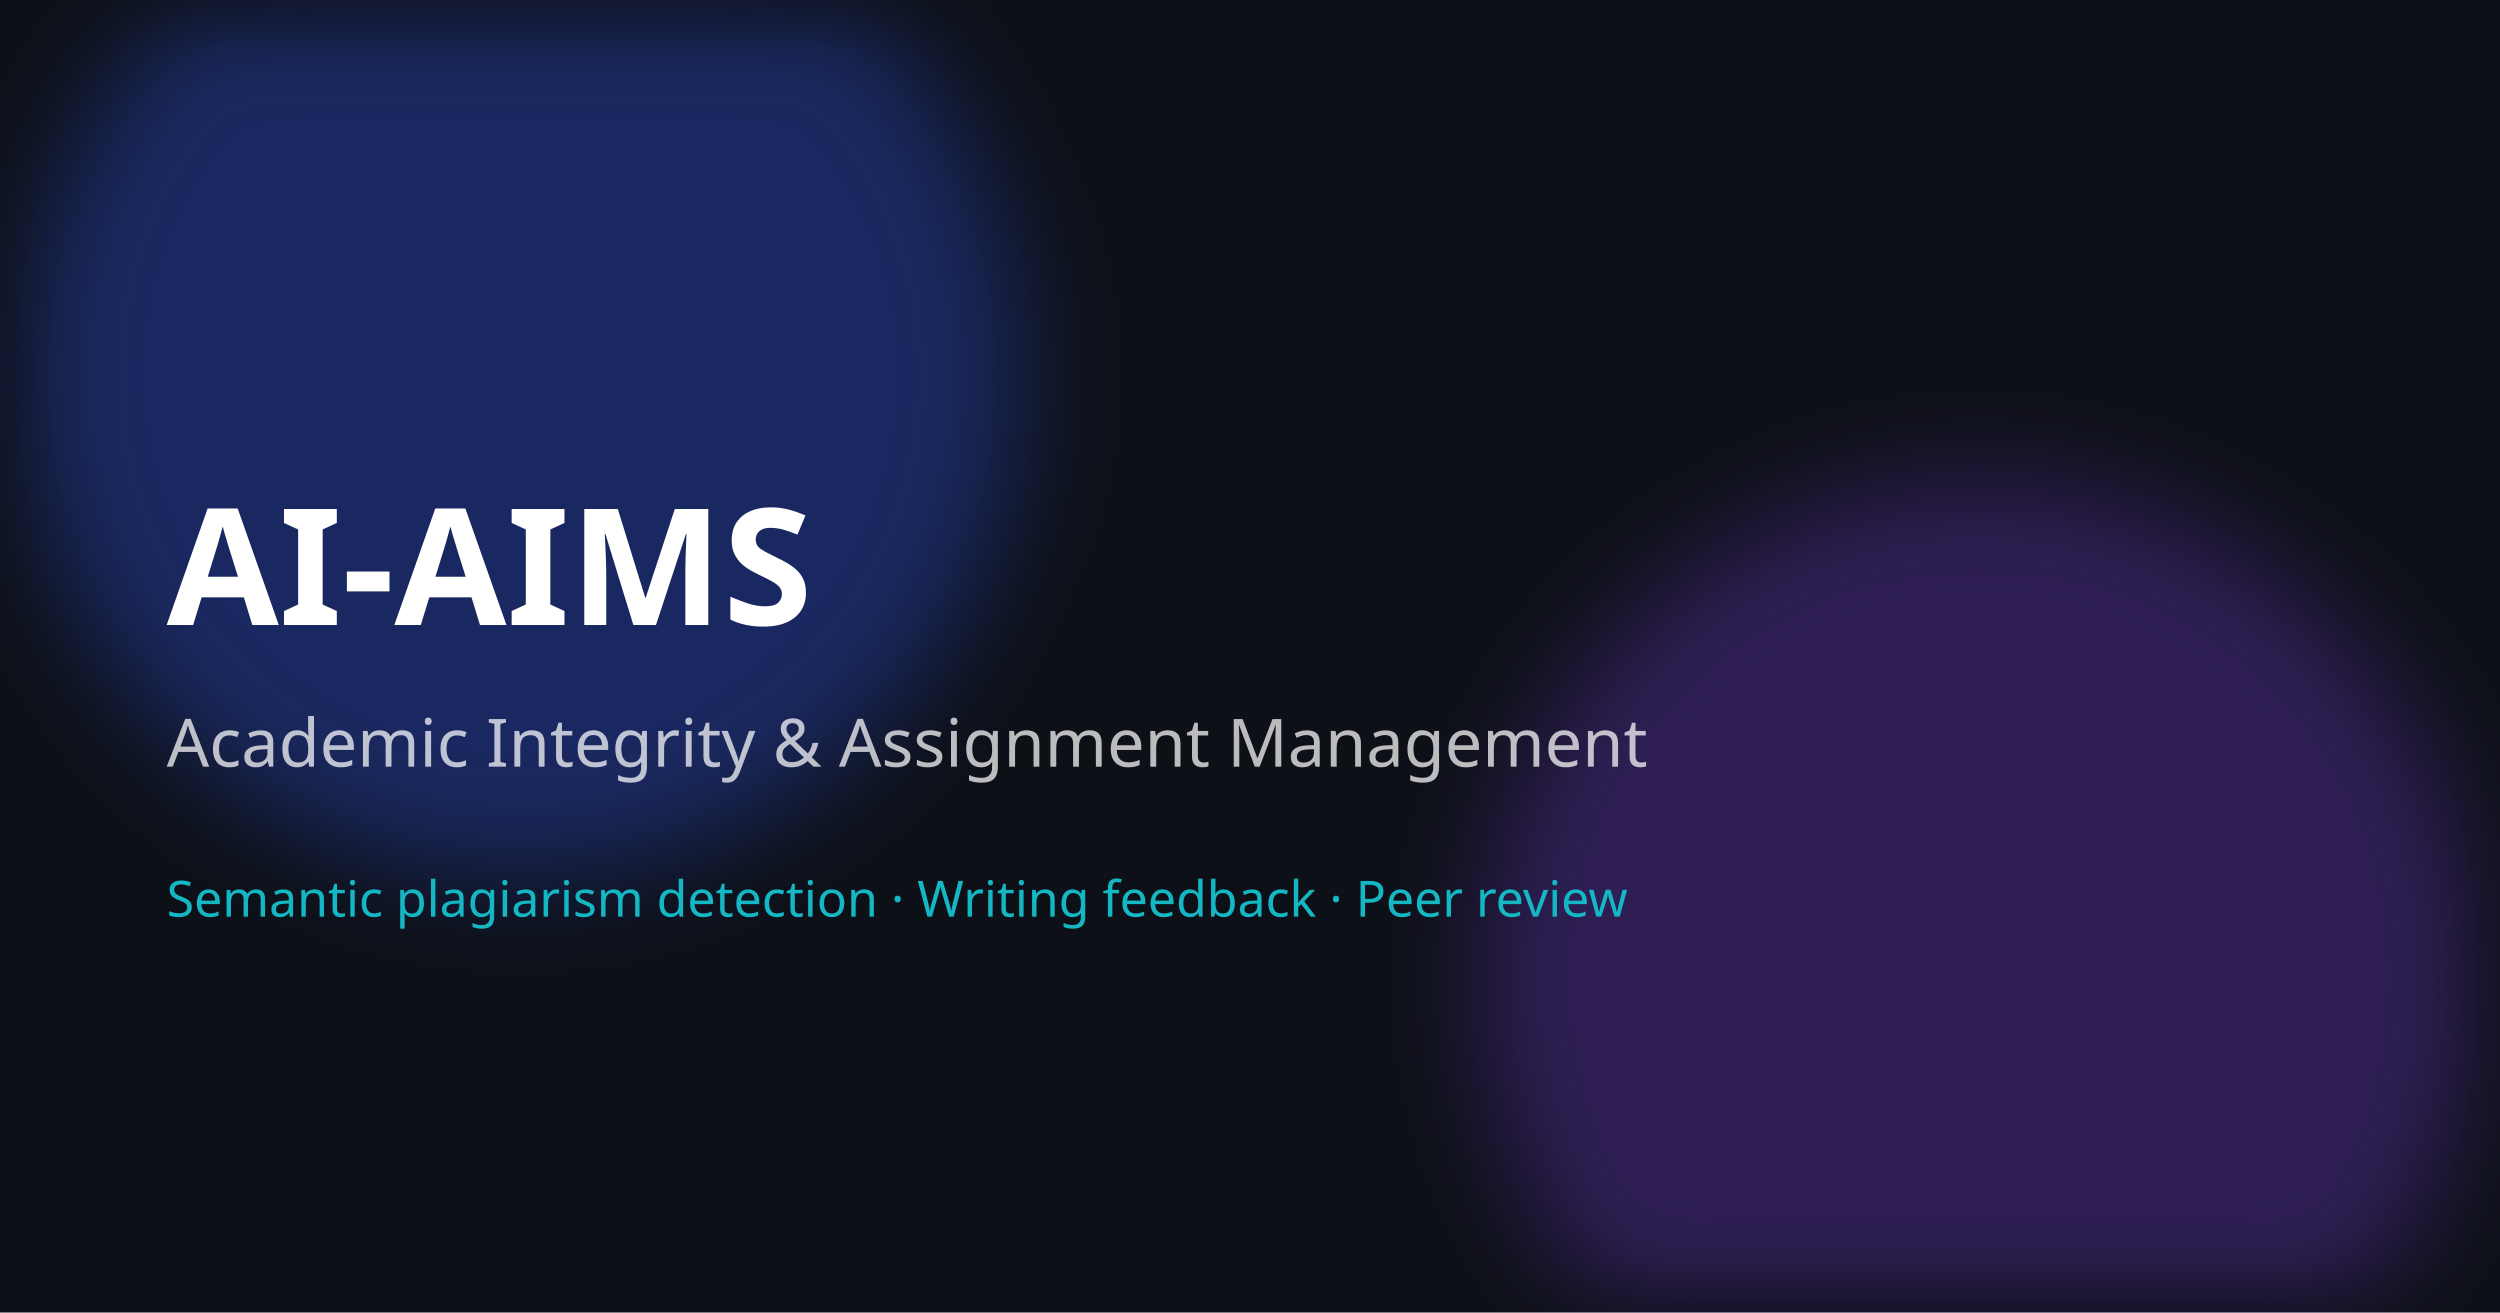
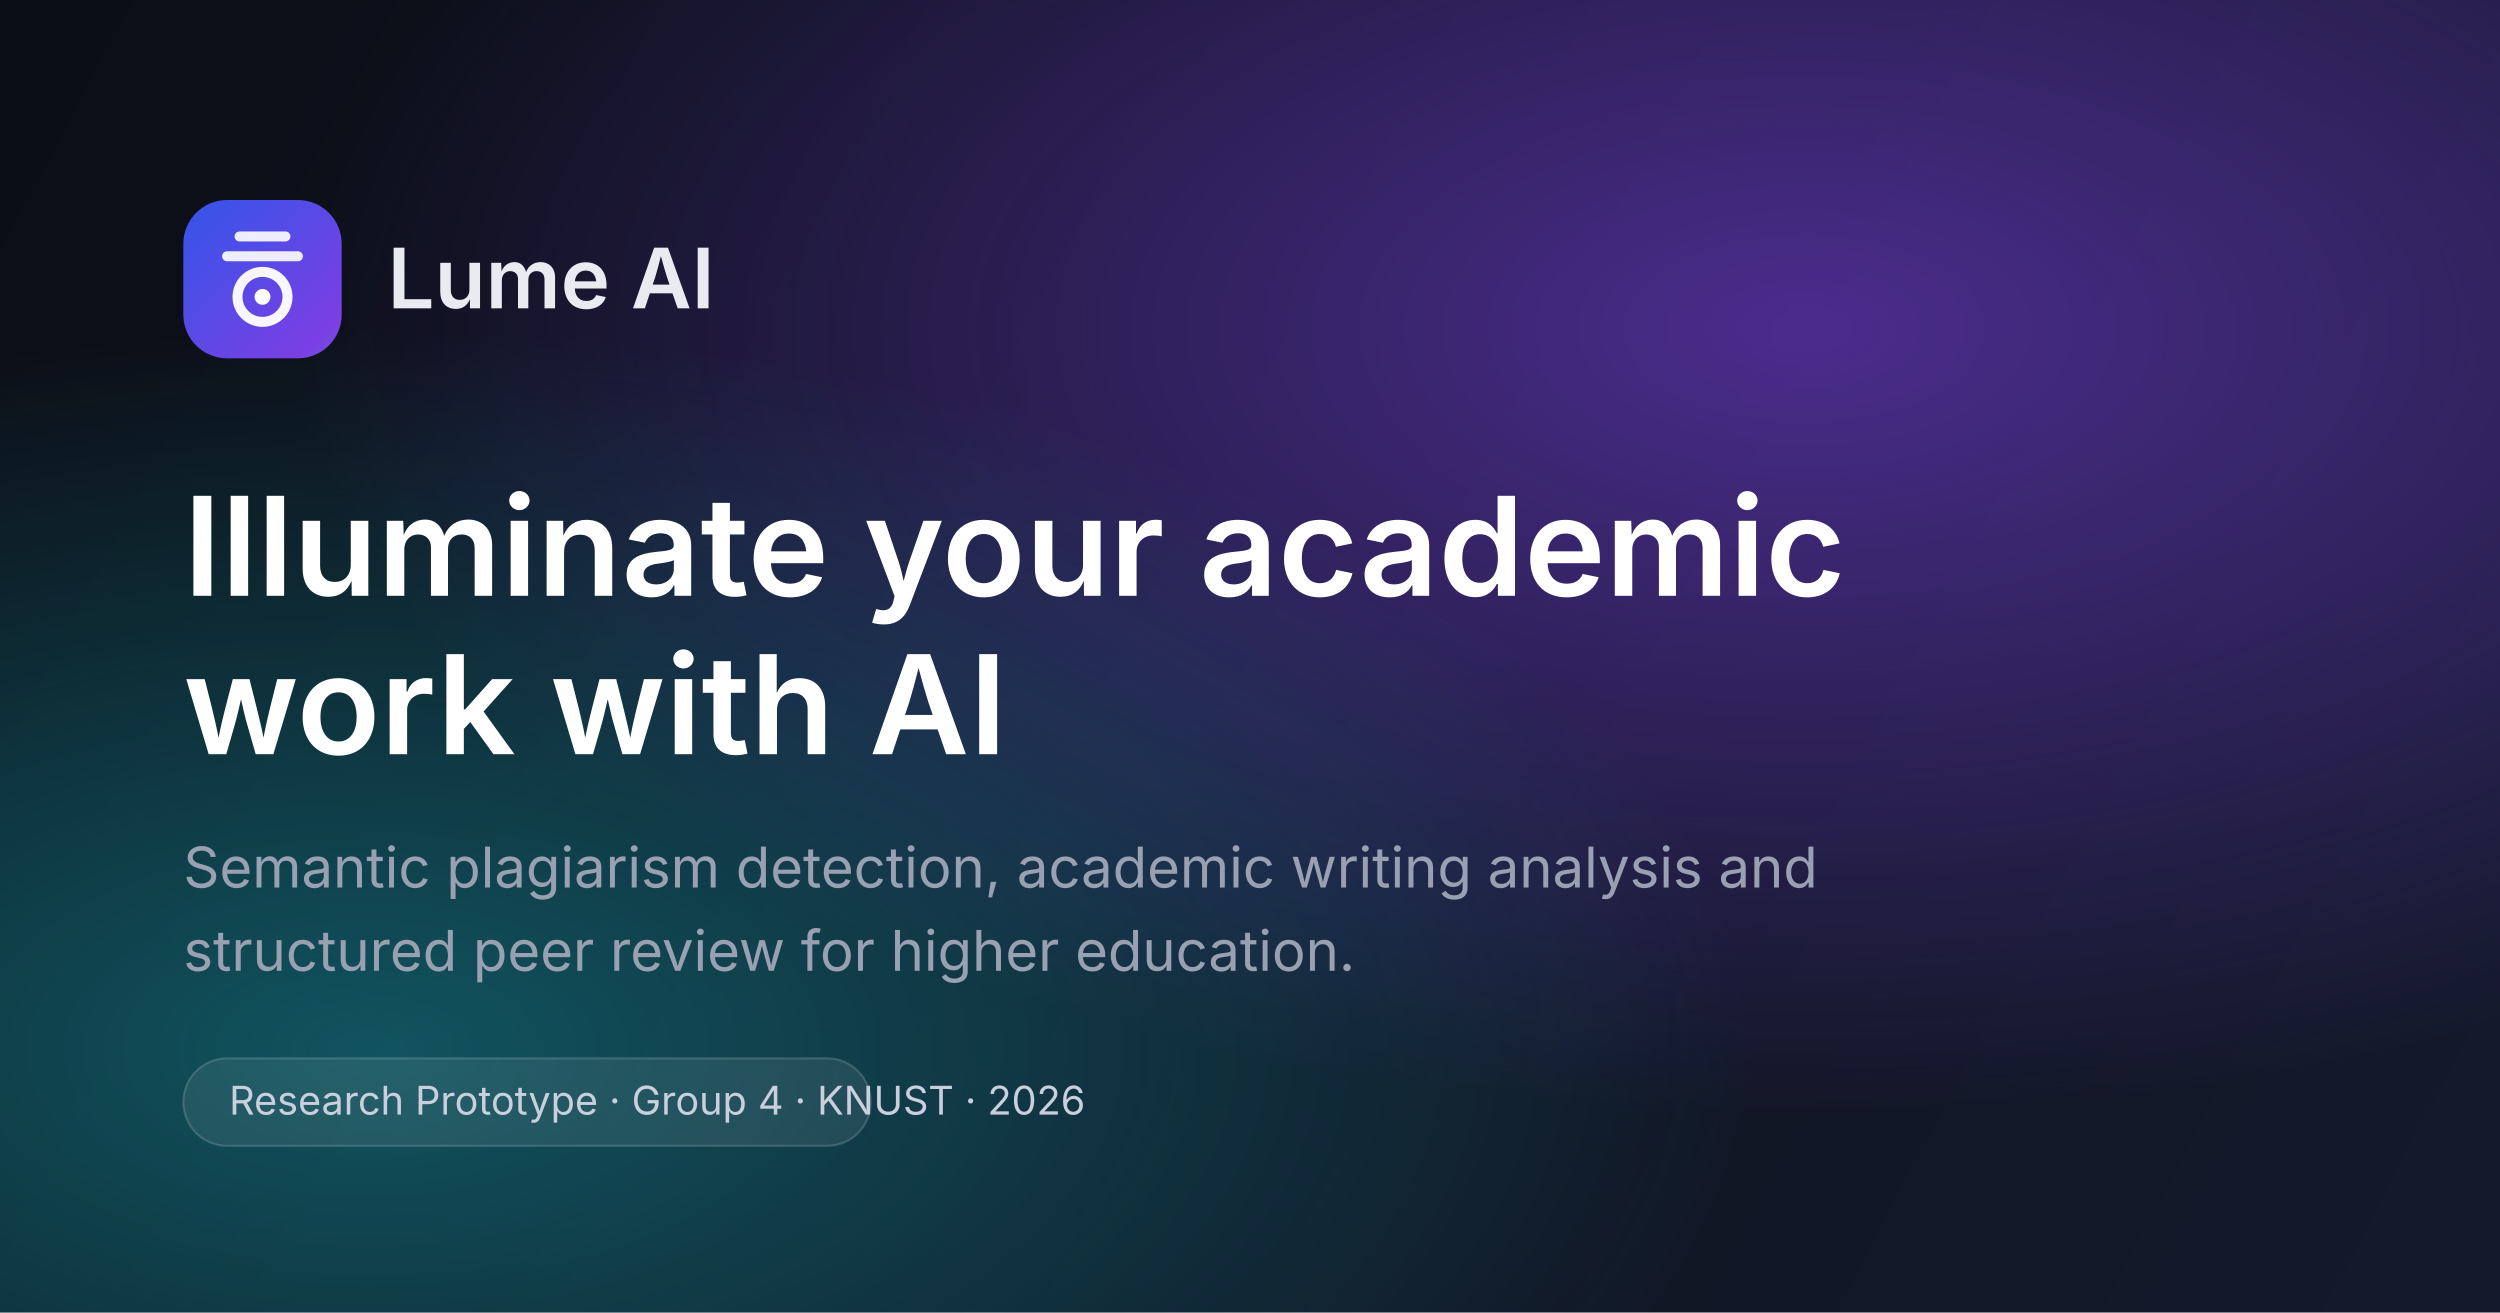
- <svg xmlns="http://www.w3.org/2000/svg" viewBox="0 0 1200 630" role="img" aria-label="AI-AIMS">
+ <svg xmlns="http://www.w3.org/2000/svg" viewBox="0 0 1200 630" width="1200" height="630">
  <defs>
-     <linearGradient id="gog" x1="0" y1="0" x2="1" y2="1">
+     <linearGradient id="page" x1="0" y1="0" x2="1200" y2="630" gradientUnits="userSpaceOnUse">
+       <stop offset="0%" stop-color="#0b0e16" />
+       <stop offset="100%" stop-color="#141a2c" />
+     </linearGradient>
+     <linearGradient id="mark" x1="0" y1="0" x2="120" y2="120" gradientUnits="userSpaceOnUse">
      <stop offset="0%" stop-color="#3355e8" />
      <stop offset="55%" stop-color="#7b3fe4" />
      <stop offset="100%" stop-color="#14b8c4" />
    </linearGradient>
-     <linearGradient id="sog" x1="0" y1="0" x2="0" y2="1">
-       <stop offset="0%" stop-color="#ffffff" stop-opacity="0.9" />
-       <stop offset="100%" stop-color="#ffffff" stop-opacity="0.25" />
-     </linearGradient>
-     <filter id="bog" x="-40%" y="-40%" width="180%" height="180%">
-       <feGaussianBlur stdDeviation="26" />
-     </filter>
+     <radialGradient id="aurora" cx="0.72" cy="0.25" r="0.6">
+       <stop offset="0%" stop-color="#7b3fe4" stop-opacity="0.55" />
+       <stop offset="100%" stop-color="#7b3fe4" stop-opacity="0" />
+     </radialGradient>
+     <radialGradient id="aurora2" cx="0.15" cy="0.8" r="0.55">
+       <stop offset="0%" stop-color="#14b8c4" stop-opacity="0.4" />
+       <stop offset="100%" stop-color="#14b8c4" stop-opacity="0" />
+     </radialGradient>
  </defs>
-   <rect width="1200" height="630" fill="#0d1017" />
-   <circle cx="250" cy="180" r="240" fill="#3355e8" opacity="0.35" filter="url(#bog)" />
-   <circle cx="950" cy="470" r="240" fill="#7b3fe4" opacity="0.30" filter="url(#bog)" />
-   <text x="80" y="300" font-family="system-ui,sans-serif" font-size="78" font-weight="800" fill="#fff">AI-AIMS</text>
-   <text x="80" y="368" font-family="system-ui,sans-serif" font-size="32" fill="#fff" opacity="0.72">Academic Integrity &amp; Assignment Management</text>
-   <text x="80" y="440" font-family="system-ui,sans-serif" font-size="24" fill="#14b8c4">Semantic plagiarism detection · Writing feedback · Peer review</text>
+   <rect width="1200" height="630" fill="url(#page)" />
+   <rect width="1200" height="630" fill="url(#aurora)" />
+   <rect width="1200" height="630" fill="url(#aurora2)" />
+   <g transform="translate(88 96)">
+     <g>
+       <rect width="76" height="76" rx="21" fill="url(#mark)" />
+       <circle cx="38" cy="46.5" r="12" stroke="#ffffff" stroke-width="4.8" fill="none" opacity="0.95" />
+       <circle cx="38" cy="46.5" r="3.8" fill="#ffffff" />
+       <path d="M21 27h34M27 17.5h22" stroke="#ffffff" stroke-width="4.8" stroke-linecap="round" opacity="0.9" />
+     </g>
+     <text x="98" y="52" font-family="Inter, Helvetica, Arial, sans-serif" font-size="40" font-weight="600" fill="#e9ebf1">Lume AI</text>
+     <text x="0" y="190" font-family="Inter, Helvetica, Arial, sans-serif" font-size="66" font-weight="600" fill="#ffffff">Illuminate your academic</text>
+     <text x="0" y="266" font-family="Inter, Helvetica, Arial, sans-serif" font-size="66" font-weight="600" fill="#ffffff">work with AI</text>
+     <text x="0" y="330" font-family="Inter, Helvetica, Arial, sans-serif" font-size="27" fill="#98a0b1">Semantic plagiarism detection, academic writing analysis and</text>
+     <text x="0" y="370" font-family="Inter, Helvetica, Arial, sans-serif" font-size="27" fill="#98a0b1">structured peer review for higher education.</text>
+     <g transform="translate(0 412)">
+       <rect width="330" height="42" rx="21" fill="#ffffff" fill-opacity="0.08" stroke="#ffffff" stroke-opacity="0.16" />
+       <text x="22" y="27" font-family="Inter, Helvetica, Arial, sans-serif" font-size="19" fill="#c9cfdd">Research Prototype · Group 4 · KNUST · 2026</text>
+     </g>
+   </g>
</svg>
